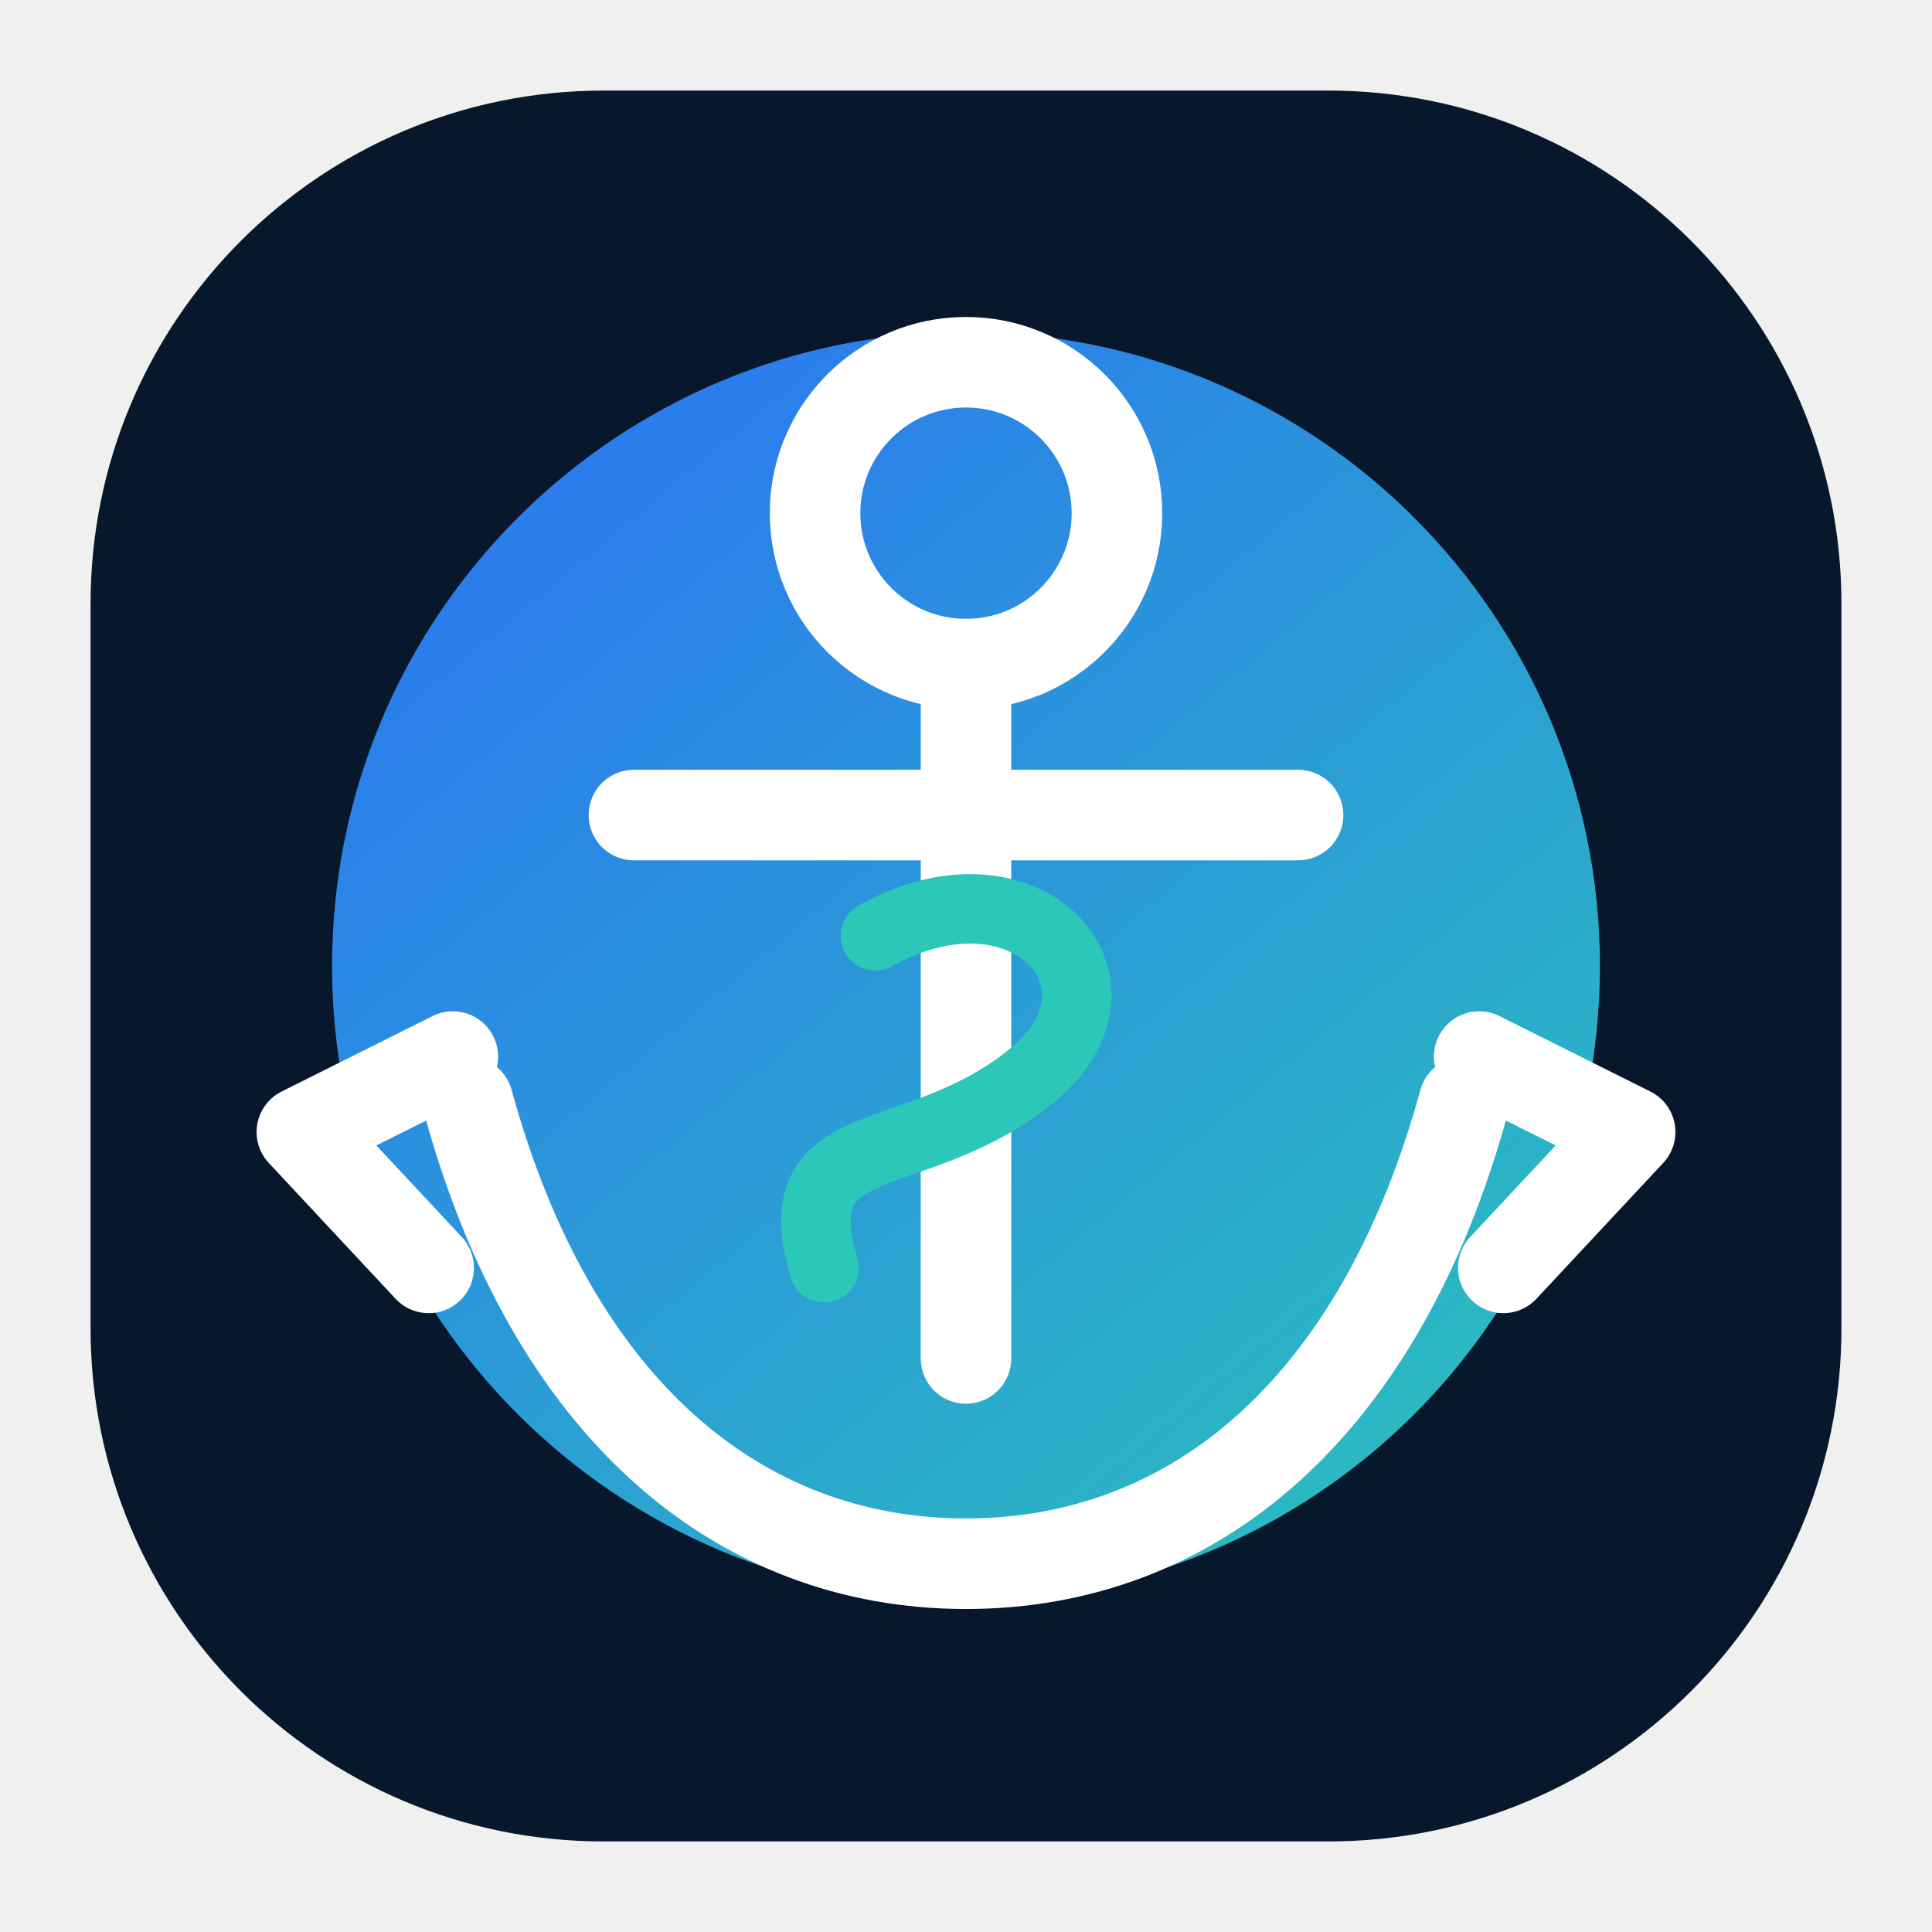
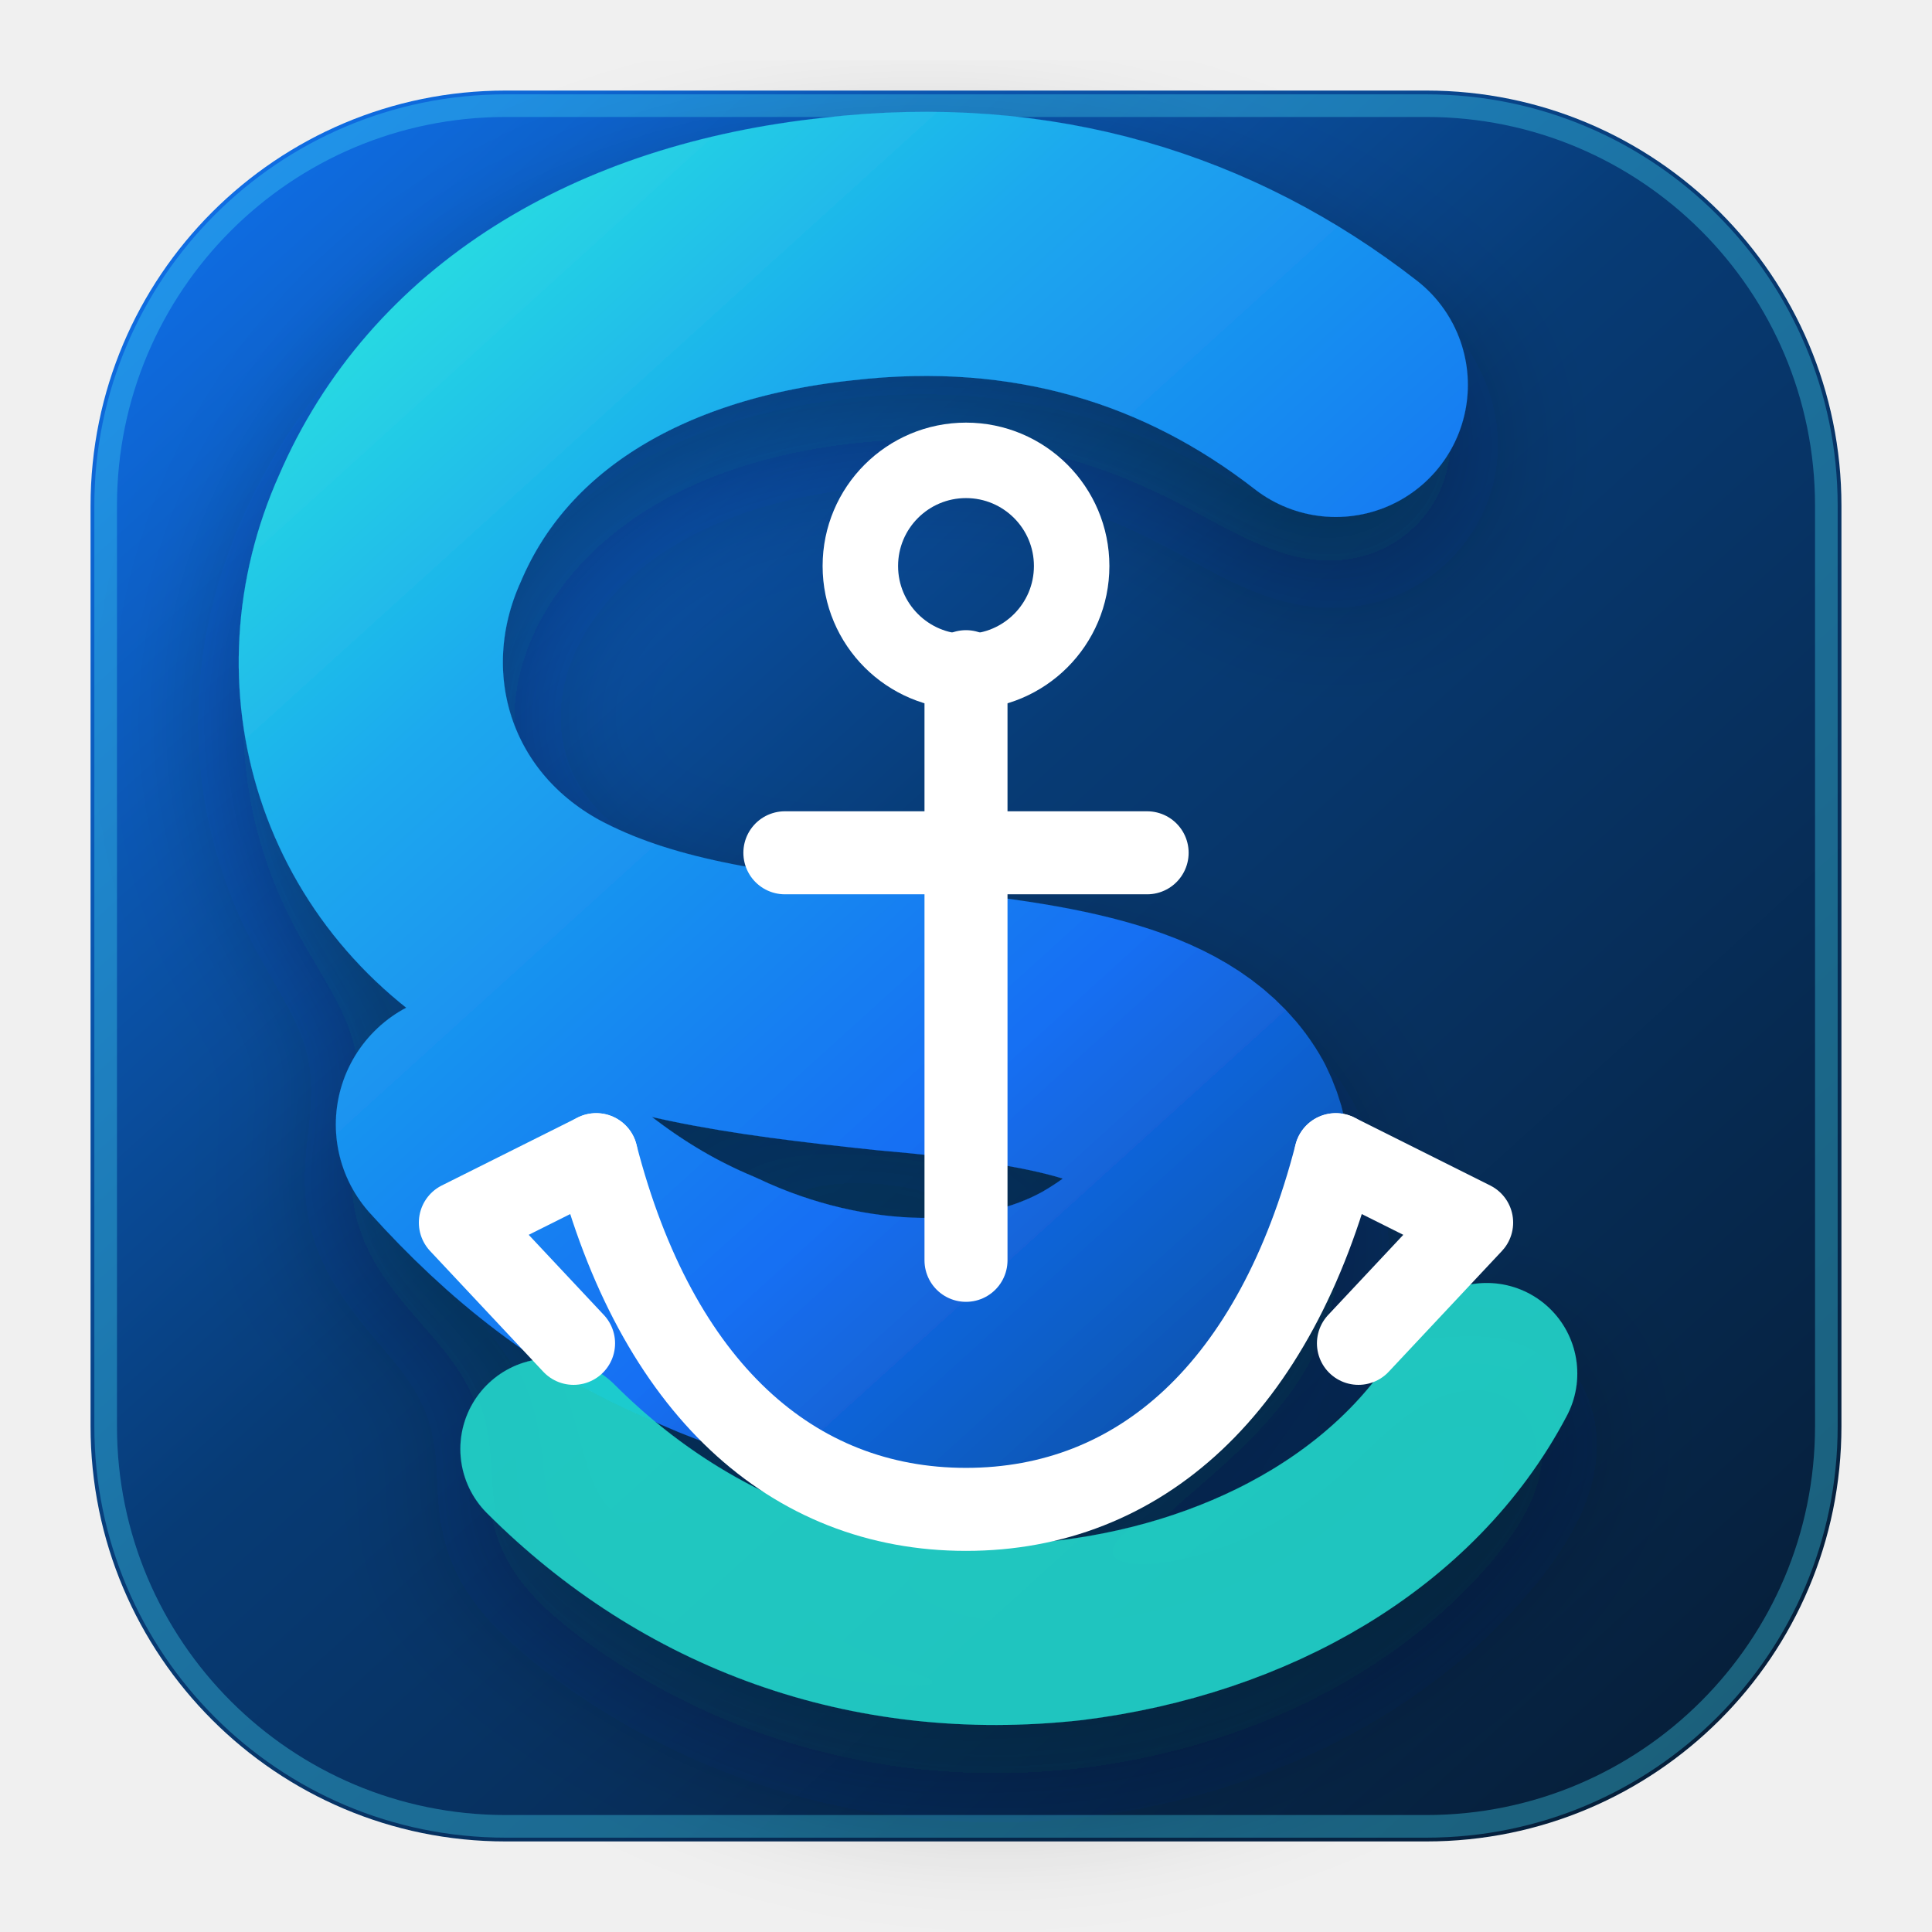
- <svg xmlns="http://www.w3.org/2000/svg" viewBox="0 0 64 64" role="img" aria-label="Sidrena">
+ <svg xmlns="http://www.w3.org/2000/svg" viewBox="0 0 256 256" role="img" aria-labelledby="title desc">
  <defs>
-     <linearGradient id="g" x1="12" y1="8" x2="52" y2="56" gradientUnits="userSpaceOnUse">
-       <stop stop-color="#2B6DF7" />
-       <stop offset="1" stop-color="#2BC7B8" />
+     <linearGradient id="bg" x1="28" y1="20" x2="226" y2="238" gradientUnits="userSpaceOnUse">
+       <stop stop-color="#0f6fe8" />
+       <stop offset=".45" stop-color="#073b75" />
+       <stop offset="1" stop-color="#061e38" />
    </linearGradient>
+     <linearGradient id="ribbon" x1="40" y1="32" x2="214" y2="224" gradientUnits="userSpaceOnUse">
+       <stop stop-color="#2ce8df" />
+       <stop offset=".23" stop-color="#1ba9ee" />
+       <stop offset=".55" stop-color="#176ff3" />
+       <stop offset=".78" stop-color="#0750a5" />
+       <stop offset="1" stop-color="#19c9c1" />
+     </linearGradient>
+     <filter id="shadow" x="-25%" y="-25%" width="150%" height="150%">
+       <feDropShadow dx="0" dy="8" stdDeviation="9" flood-color="#00152b" flood-opacity=".34" />
+     </filter>
  </defs>
-   <rect x="3" y="3" width="58" height="58" rx="17" fill="#07182D" />
-   <circle cx="32" cy="32" r="21" fill="url(#g)" />
-   <circle cx="32" cy="17" r="5" fill="none" stroke="#fff" stroke-width="3" />
-   <path d="M32 22v23M21 27h22" fill="none" stroke="#fff" stroke-width="3" stroke-linecap="round" />
-   <path d="M15.5 36.5c2.8 10.2 9 15.3 16.5 15.3s13.7-5.1 16.5-15.3" fill="none" stroke="#fff" stroke-width="3" stroke-linecap="round" />
-   <path d="m15 35-5 2.5 4.2 4.5m34.8-7 5 2.5-4.2 4.5" fill="none" stroke="#fff" stroke-width="3" stroke-linecap="round" stroke-linejoin="round" />
-   <path d="M29 31c5-2.8 9 1.6 5.1 4.7-3.9 3.1-8.2 1.6-6.8 6.3" fill="none" stroke="#2BC7B8" stroke-width="2.3" stroke-linecap="round" />
+   <rect x="12" y="12" width="232" height="232" rx="55" fill="url(#bg)" />
+   <rect x="14" y="14" width="228" height="228" rx="53" fill="none" stroke="#42d9f5" stroke-opacity=".35" stroke-width="3" />
+   <g filter="url(#shadow)">
+     <path d="M177 51c-18-14-40-21-66-18-28 3-49 16-58 37-9 20-2 43 18 54 13 7 28 9 47 11 23 2 37 5 42 14 4 8-1 17-13 24-14 8-35 8-54-1-12-5-22-13-31-23" fill="none" stroke="url(#ribbon)" stroke-width="35" stroke-linecap="round" stroke-linejoin="round" />
+     <path d="M73 192c18 18 42 27 69 24 24-3 45-15 55-34" fill="none" stroke="#20d5ca" stroke-width="24" stroke-linecap="round" opacity=".9" />
+   </g>
+   <g fill="none" stroke="#fff" stroke-linecap="round" stroke-linejoin="round">
+     <circle cx="128" cy="75" r="14" stroke-width="10" />
+     <path d="M128 89v78" stroke-width="11" />
+     <path d="M104 113h48" stroke-width="11" />
+     <path d="M79 153c8 31 26 47 49 47s41-16 49-47" stroke-width="11" />
+     <path d="m79 153-18 9 15 16m101-25 18 9-15 16" stroke-width="11" />
+   </g>
</svg>
